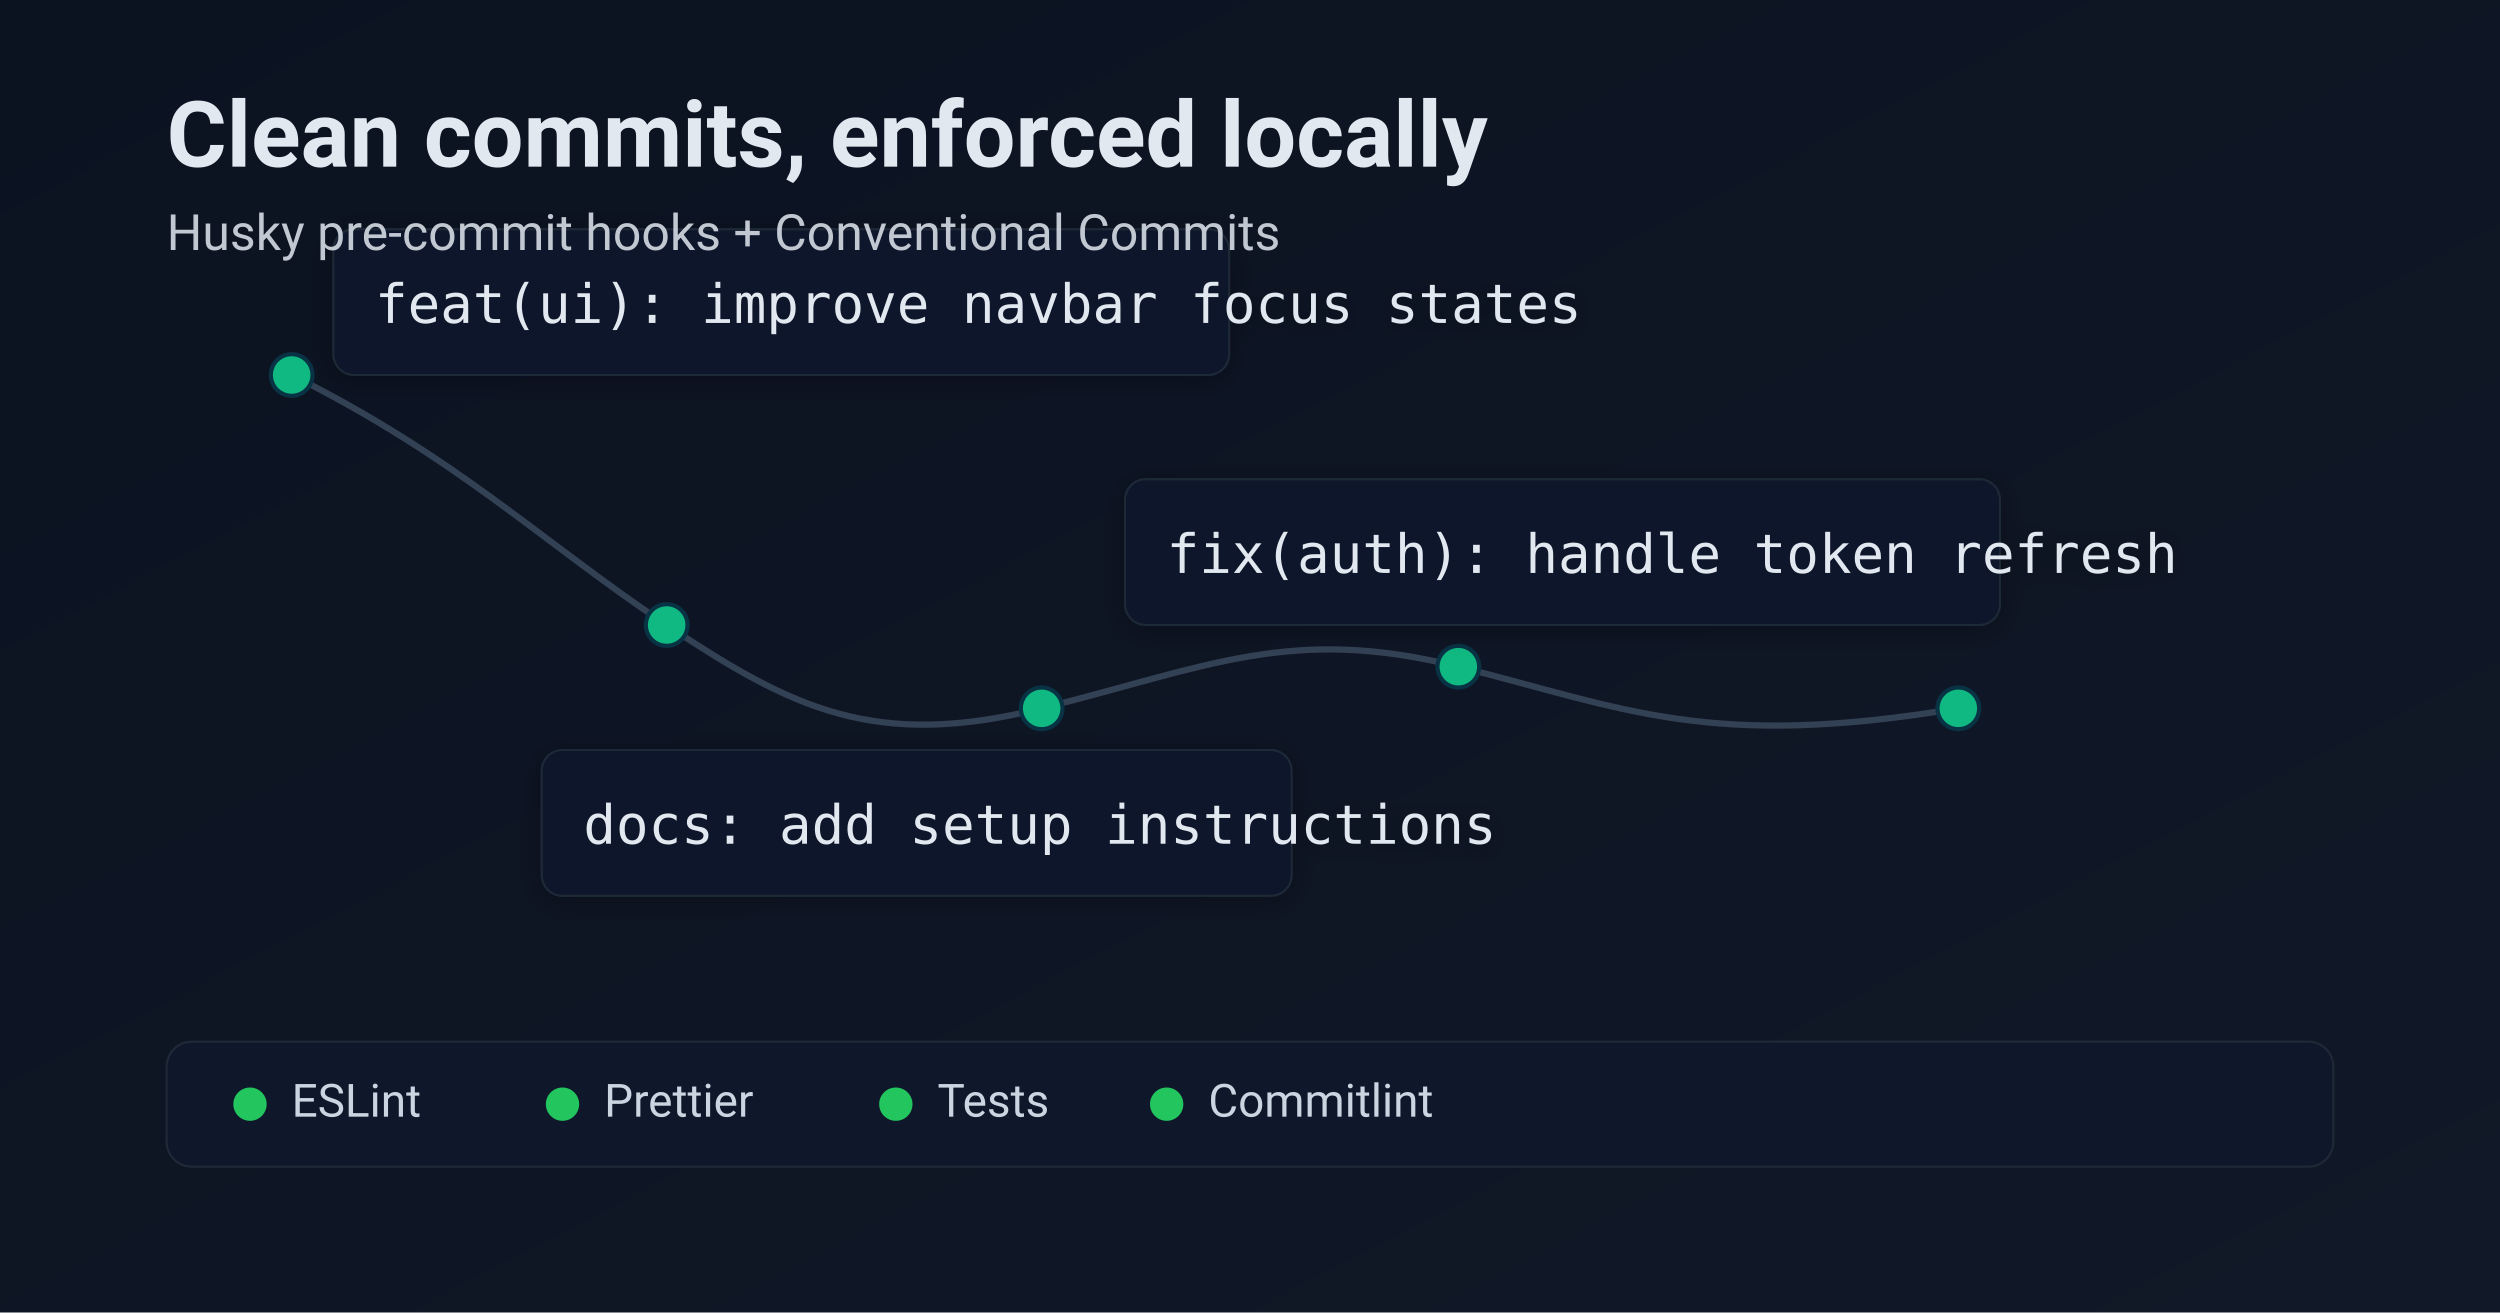
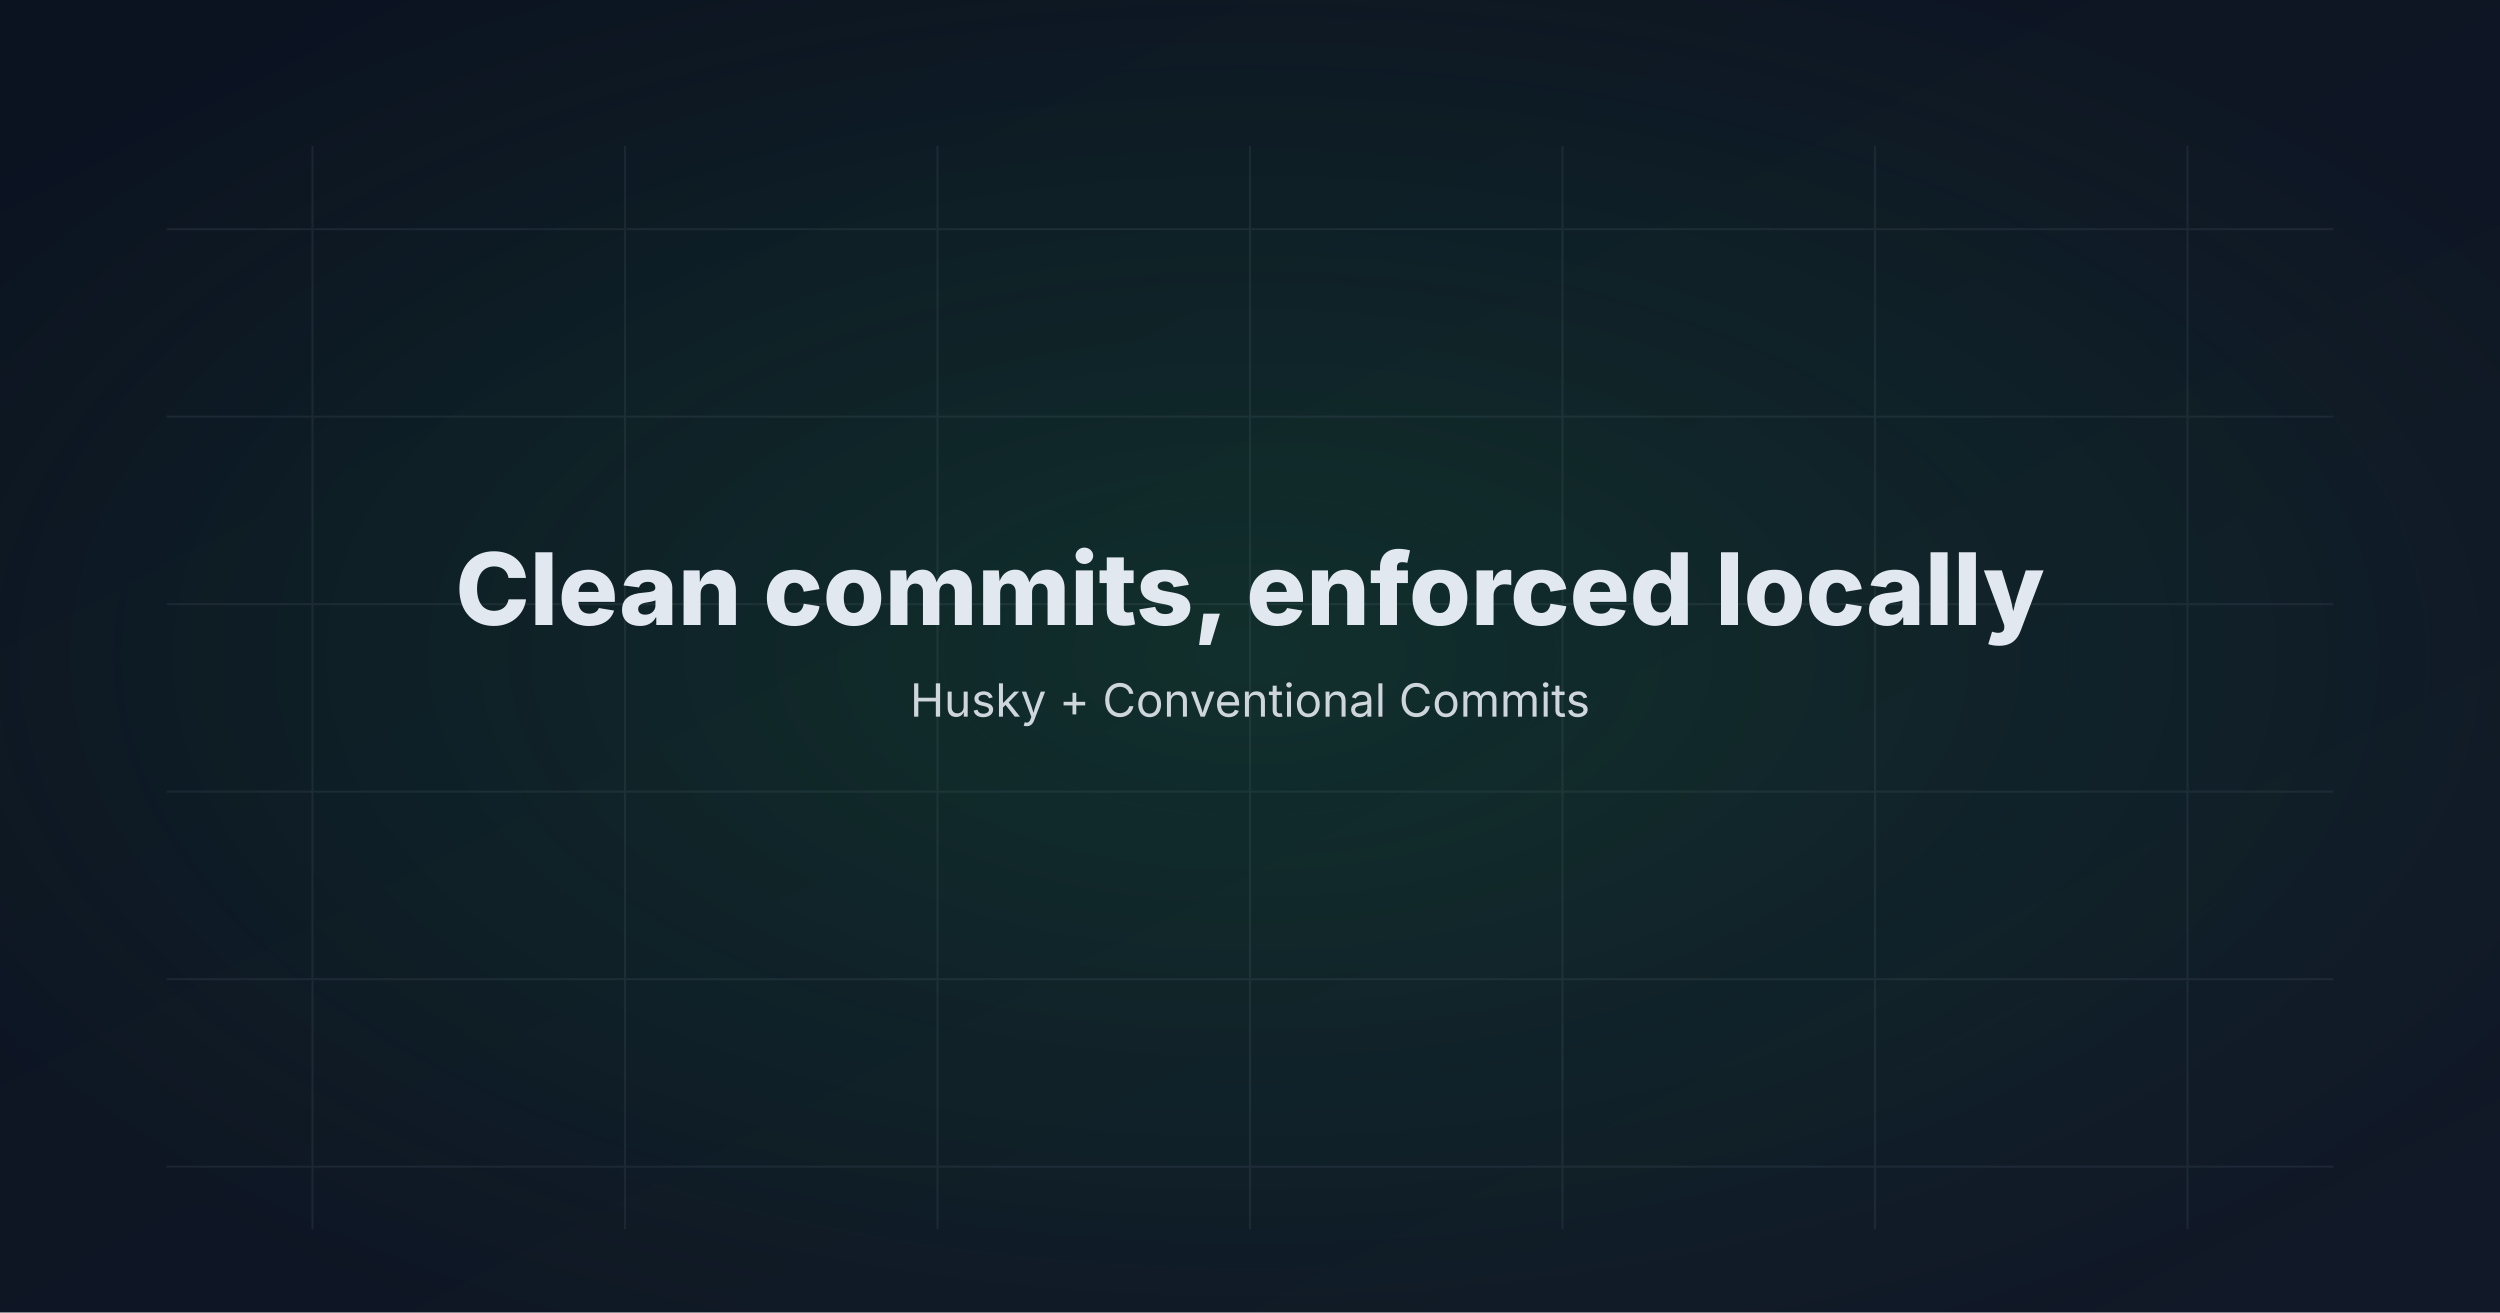
- <svg xmlns="http://www.w3.org/2000/svg" viewBox="0 0 1200 630" role="img" aria-label="Conventional commits and pre-commit checks illustration">
+ <svg xmlns="http://www.w3.org/2000/svg" viewBox="0 0 1200 630" role="img" aria-label="Clean commits, enforced locally – cover">
  <defs>
    <linearGradient id="bg" x1="0" y1="0" x2="1" y2="1">
      <stop offset="0%" stop-color="#0b1220" />
      <stop offset="100%" stop-color="#111827" />
    </linearGradient>
-     <filter id="shadow" x="-20%" y="-20%" width="140%" height="140%">
-       <feDropShadow dx="0" dy="2" stdDeviation="6" flood-color="#000" flood-opacity="0.3" />
-     </filter>
+     <radialGradient id="glow" cx="50%" cy="50%" r="60%">
+       <stop offset="0%" stop-color="#22c55e" stop-opacity="0.15" />
+       <stop offset="100%" stop-color="#22c55e" stop-opacity="0" />
+     </radialGradient>
  </defs>
  <rect width="1200" height="630" fill="url(#bg)" />
-   <g stroke="#334155" stroke-width="3" fill="none">
-     <path d="M140 180 C 220 220, 260 260, 320 300 S 420 360, 500 340" />
-     <path d="M500 340 C 580 320, 620 300, 700 320 S 820 360, 940 340" />
+   <rect width="1200" height="630" fill="url(#glow)" />
+   <g opacity="0.10" stroke="#94a3b8" stroke-width="1">
+     <path d="M80 110 H1120" />
+     <path d="M80 200 H1120" />
+     <path d="M80 290 H1120" />
+     <path d="M80 380 H1120" />
+     <path d="M80 470 H1120" />
+     <path d="M80 560 H1120" />
+     <path d="M150 70 V590" />
+     <path d="M300 70 V590" />
+     <path d="M450 70 V590" />
+     <path d="M600 70 V590" />
+     <path d="M750 70 V590" />
+     <path d="M900 70 V590" />
+     <path d="M1050 70 V590" />
  </g>
-   <g fill="#10b981" stroke="#083344" stroke-width="2">
-     <circle cx="140" cy="180" r="10" />
-     <circle cx="320" cy="300" r="10" />
-     <circle cx="500" cy="340" r="10" />
-     <circle cx="700" cy="320" r="10" />
-     <circle cx="940" cy="340" r="10" />
-   </g>
-   <g font-family="ui-monospace, SFMono-Regular, Menlo, Consolas, monospace" font-size="26" filter="url(#shadow)">
-     <rect x="160" y="110" rx="10" ry="10" width="430" height="70" fill="#0f172a" stroke="#1f2937" />
-     <text x="180" y="155" fill="#e2e8f0">feat(ui): improve navbar focus states</text>
-     <rect x="540" y="230" rx="10" ry="10" width="420" height="70" fill="#0f172a" stroke="#1f2937" />
-     <text x="560" y="275" fill="#e2e8f0">fix(auth): handle token refresh</text>
-     <rect x="260" y="360" rx="10" ry="10" width="360" height="70" fill="#0f172a" stroke="#1f2937" />
-     <text x="280" y="405" fill="#e2e8f0">docs: add setup instructions</text>
-   </g>
-   <g font-family="ui-sans-serif, system-ui, -apple-system, Segoe UI, Roboto" font-size="22" fill="#cbd5e1">
-     <rect x="80" y="500" width="1040" height="60" rx="12" fill="#0f172a" stroke="#1f2937" />
-     <g>
-       <circle cx="120" cy="530" r="8" fill="#22c55e" />
-       <text x="140" y="536">ESLint</text>
-     </g>
-     <g>
-       <circle cx="270" cy="530" r="8" fill="#22c55e" />
-       <text x="290" y="536">Prettier</text>
-     </g>
-     <g>
-       <circle cx="430" cy="530" r="8" fill="#22c55e" />
-       <text x="450" y="536">Tests</text>
-     </g>
-     <g>
-       <circle cx="560" cy="530" r="8" fill="#22c55e" />
-       <text x="580" y="536">Commitlint</text>
-     </g>
-   </g>
-   <g fill="#e2e8f0" font-family="ui-sans-serif, system-ui, -apple-system, Segoe UI, Roboto">
-     <text x="80" y="80" font-size="44" font-weight="700">Clean commits, enforced locally</text>
-     <text x="80" y="120" font-size="24" opacity="0.85">Husky pre-commit hooks + Conventional Commits</text>
+   <g fill="#e2e8f0" font-family="Inter, system-ui, -apple-system, 'Segoe UI', Roboto, Ubuntu, Cantarell, 'Noto Sans', Helvetica, Arial">
+     <text x="600" y="300" text-anchor="middle" font-size="48" font-weight="800">Clean commits, enforced locally</text>
+     <text x="600" y="344" text-anchor="middle" font-size="22" opacity="0.9">Husky + Conventional Commits</text>
  </g>
</svg>
